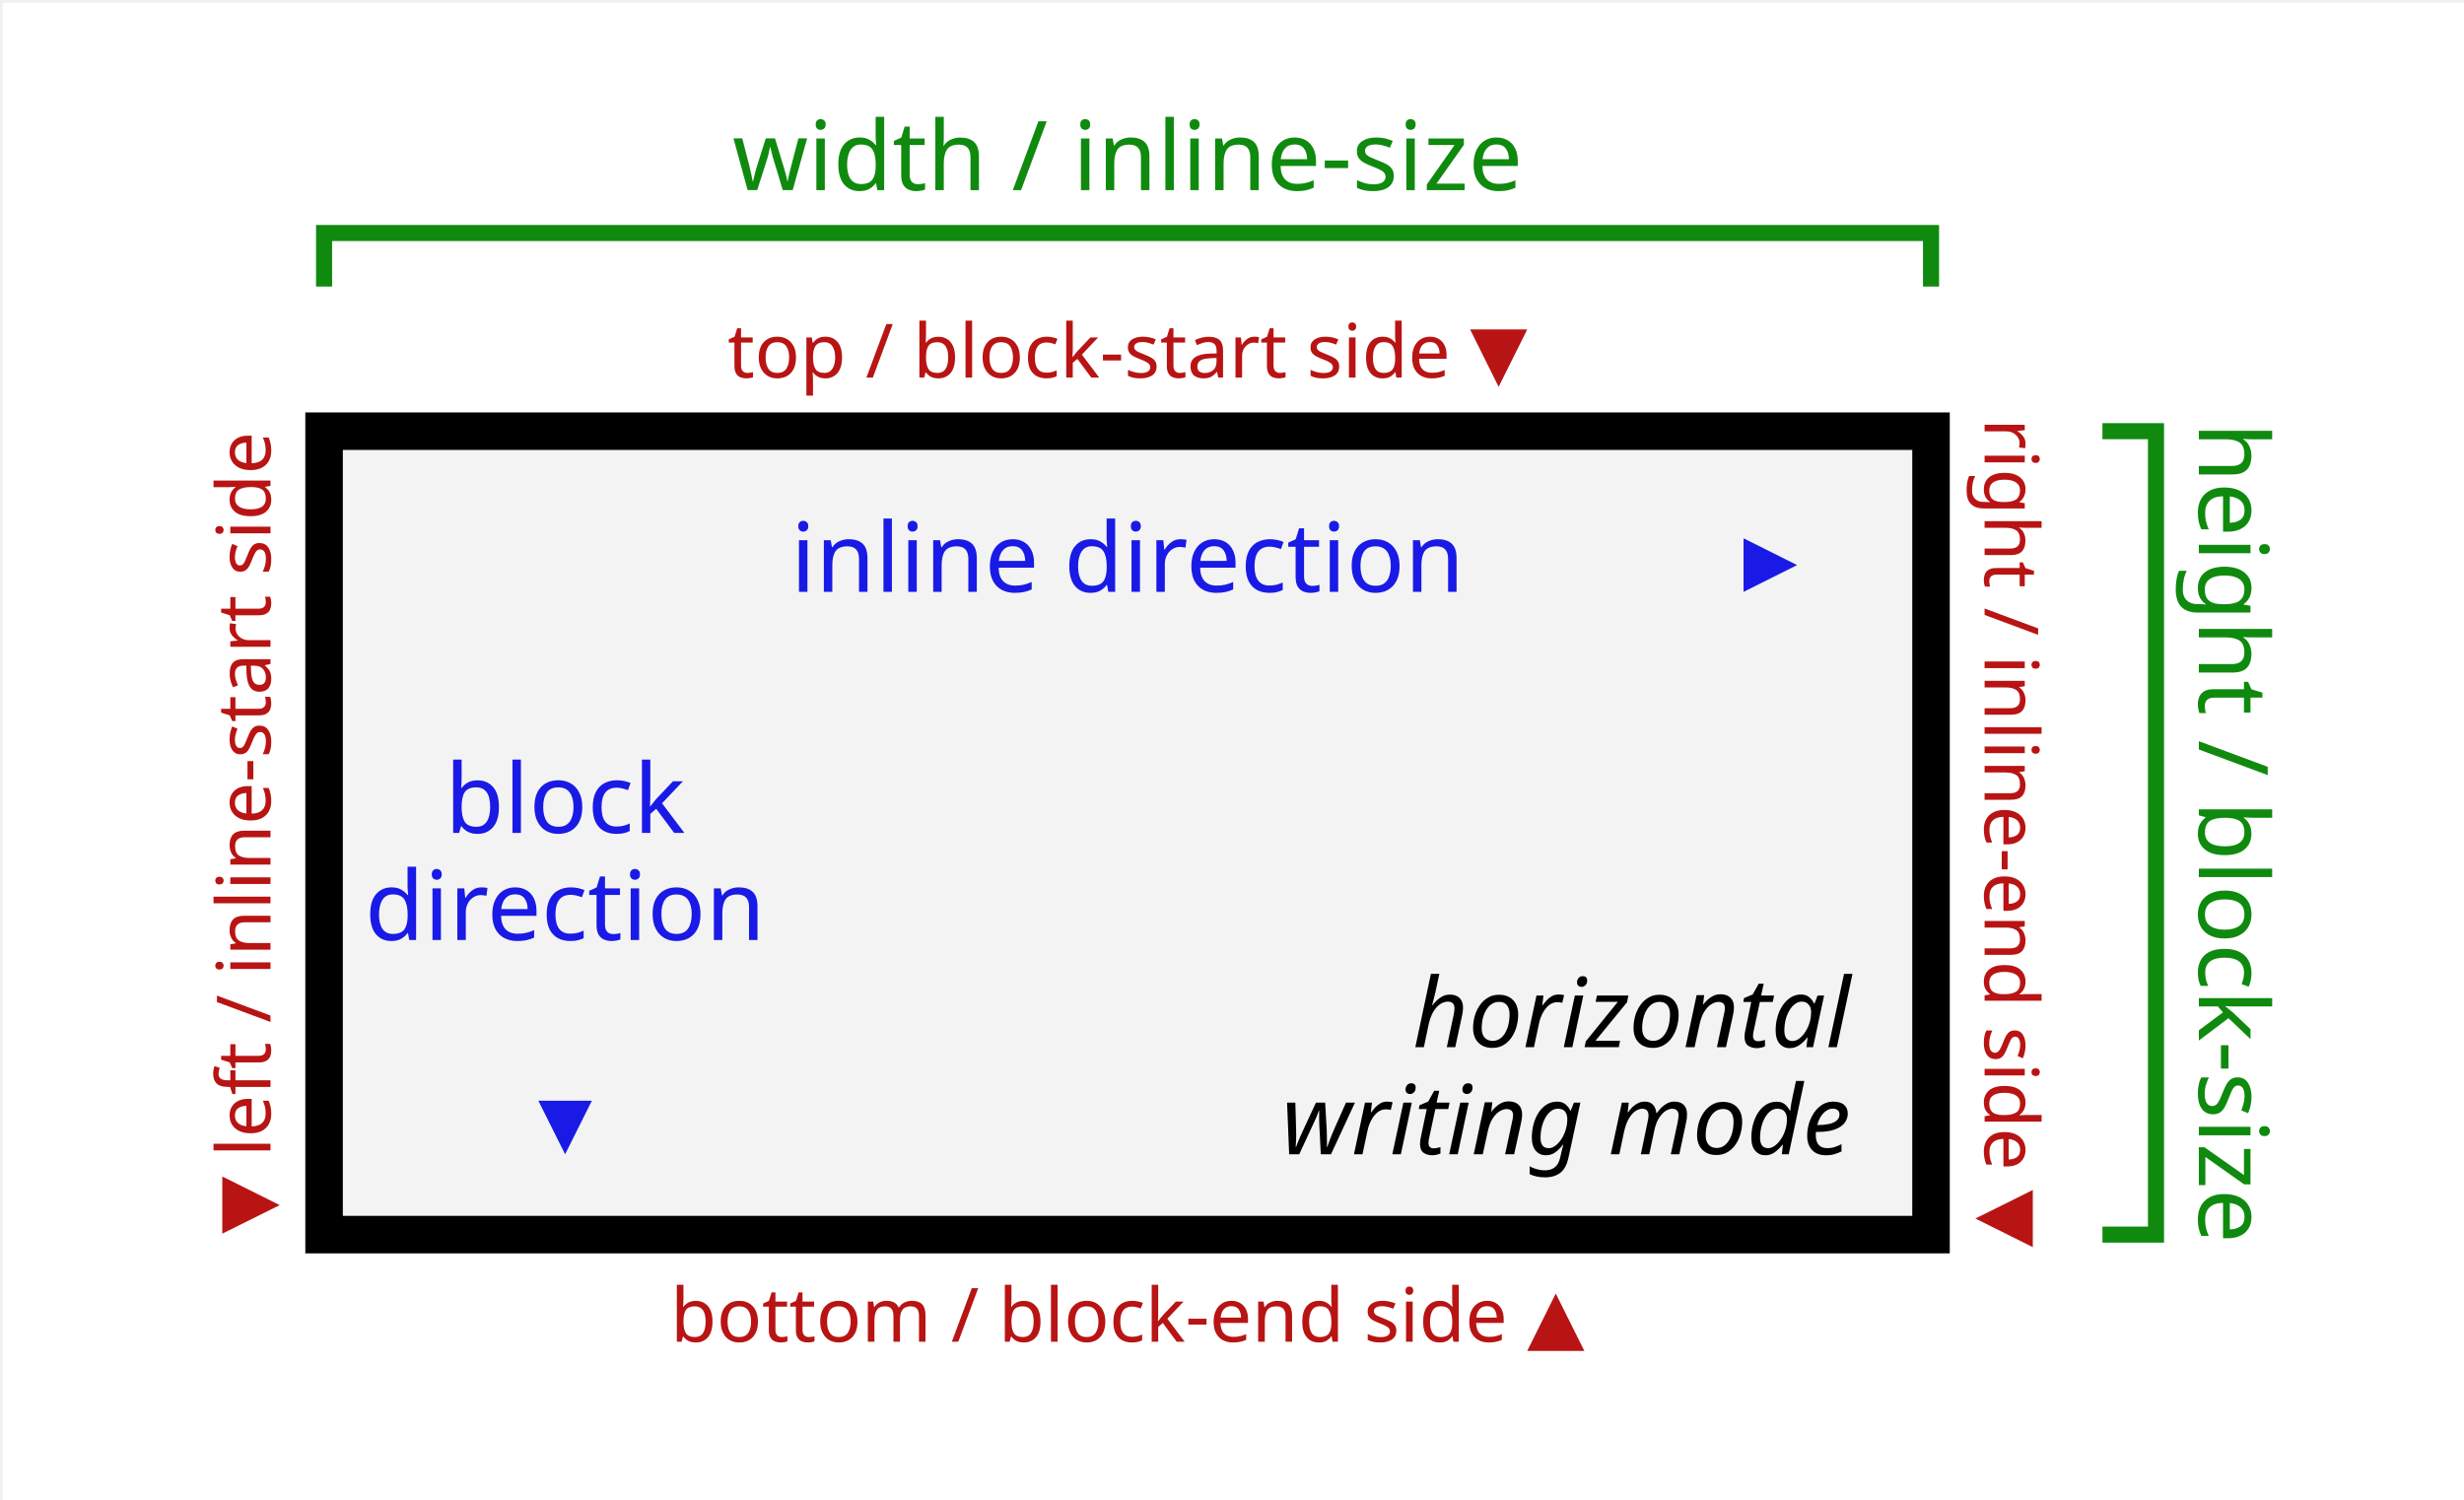
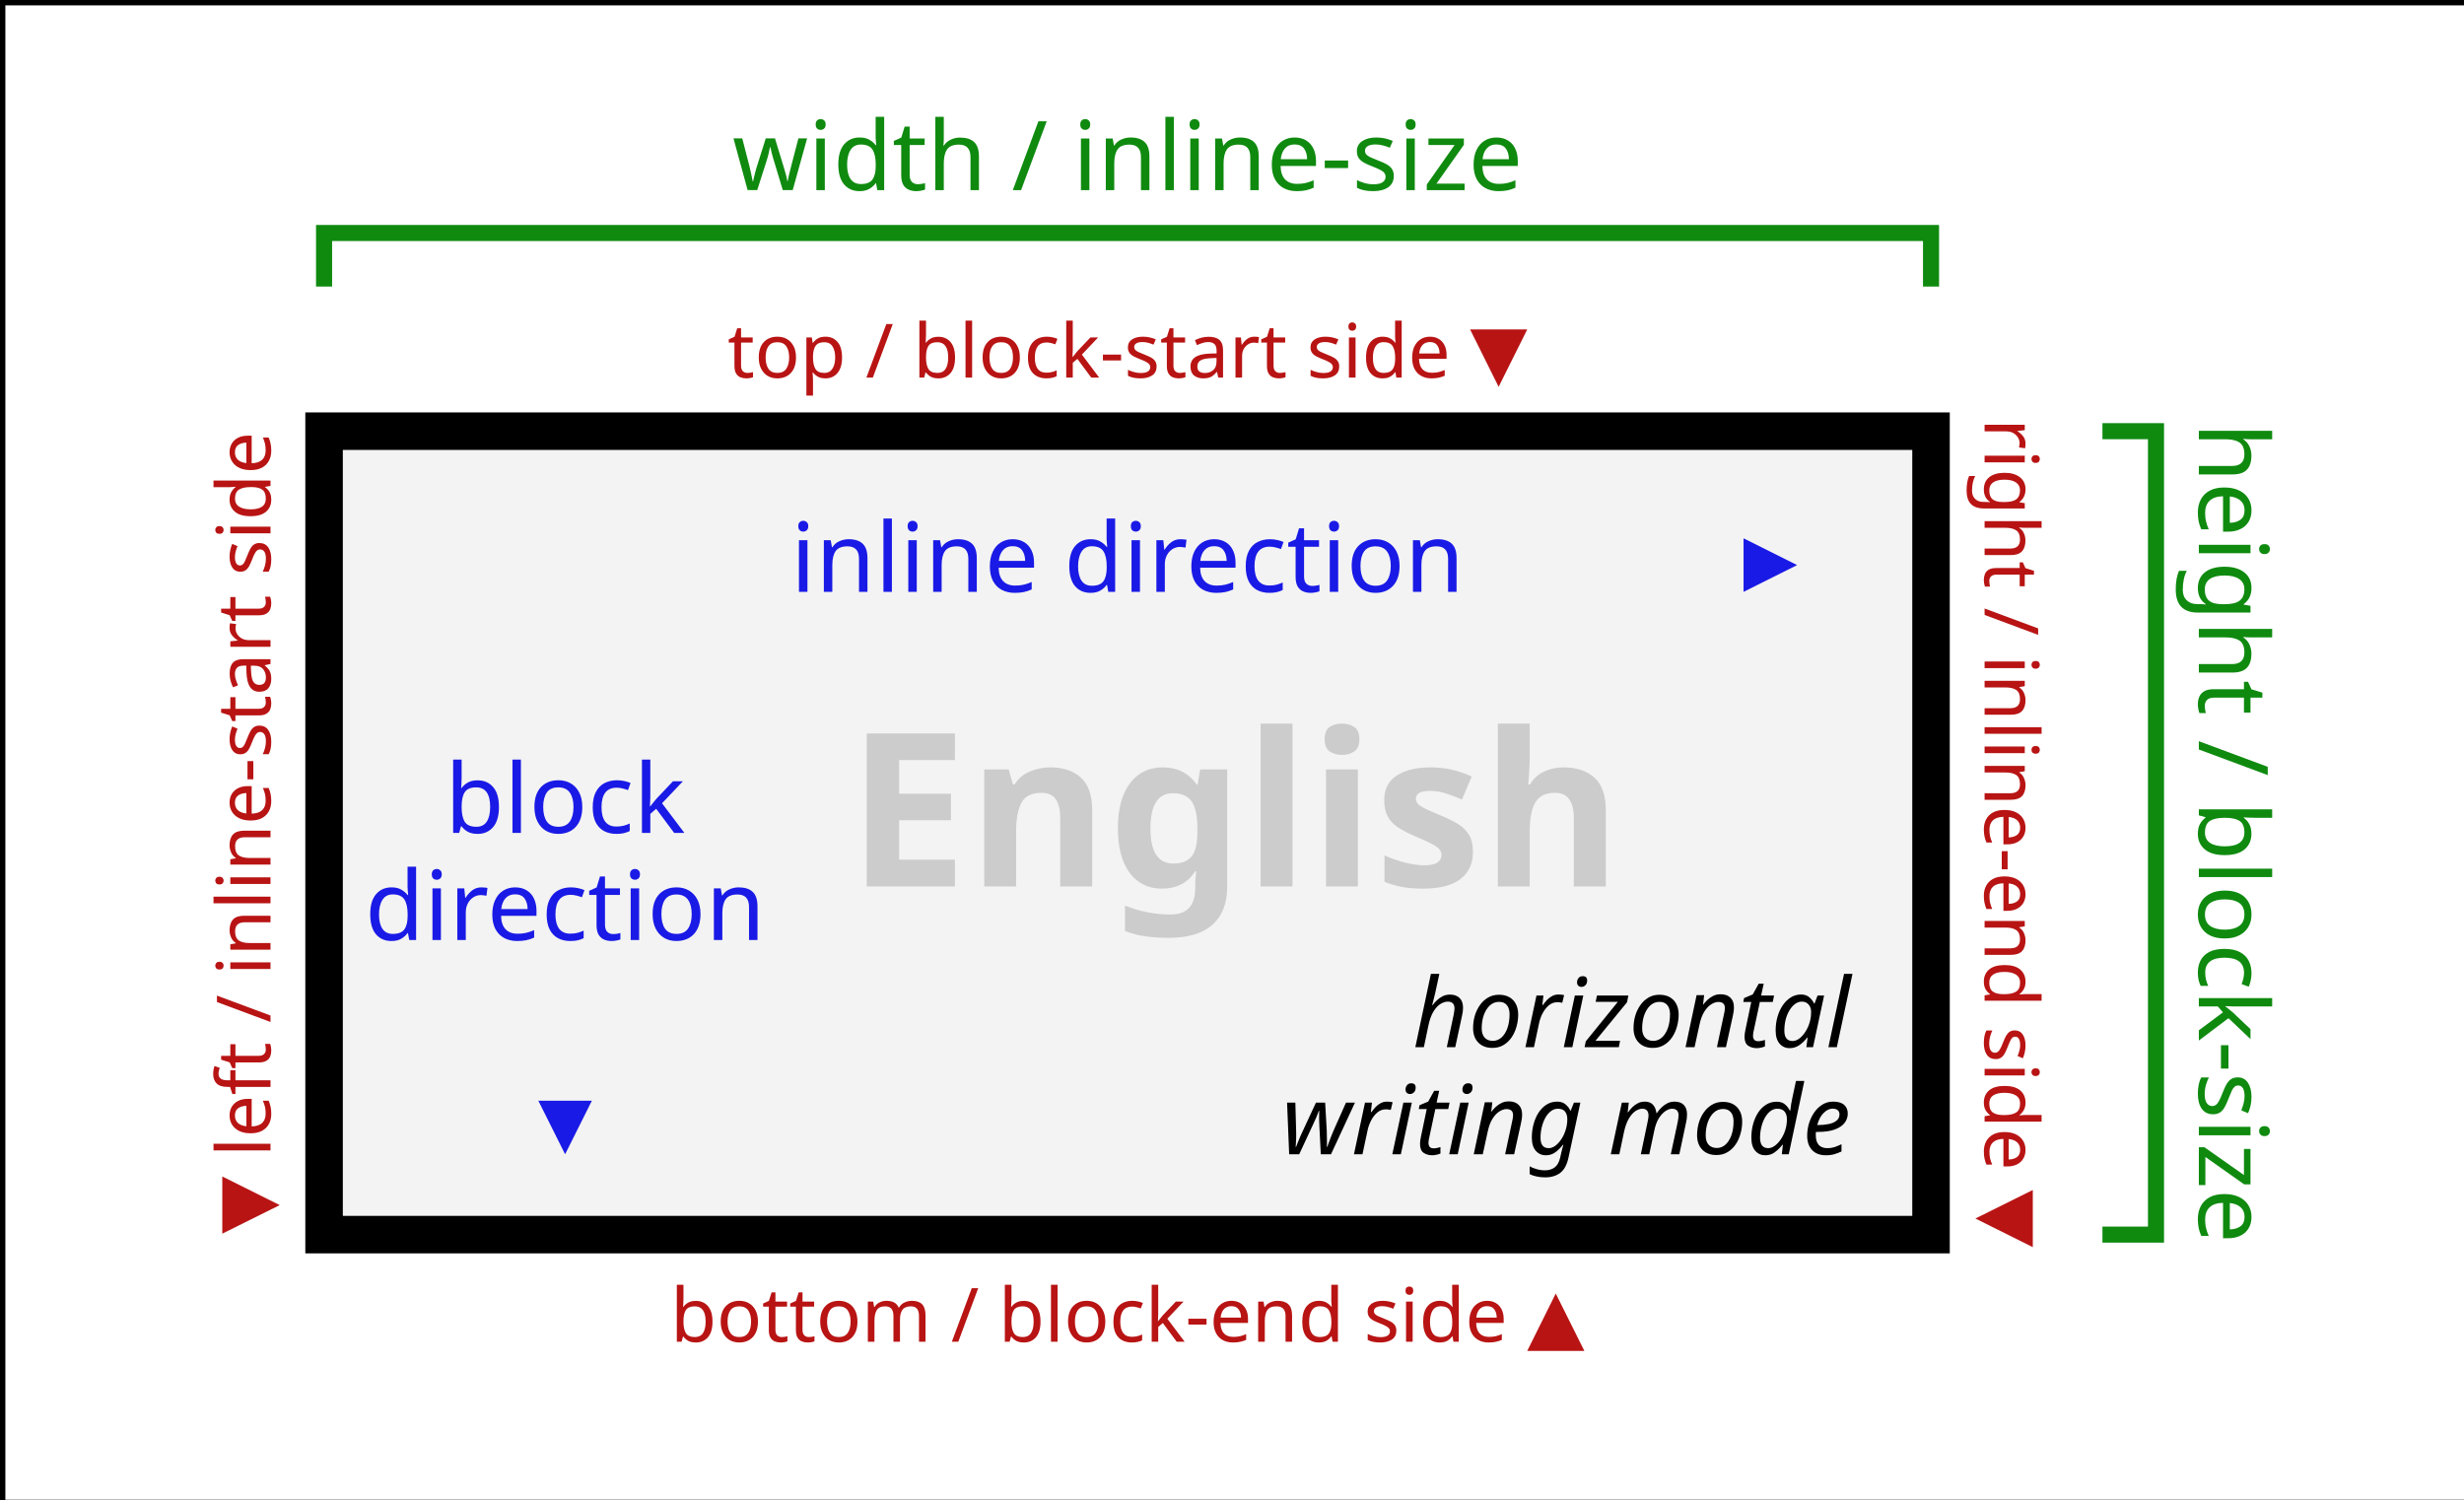
<svg xmlns="http://www.w3.org/2000/svg" width="460" height="280">
  <style>
		:root { transform: translate(.5px, .5px); font-size: 18px; }
		text,tspan { font-family: sans-serif; text-anchor: middle; fill: currentColor; }
		.vertical &gt; tspan { text-anchor: start; }
		.text-end text, .text-end tspan { text-anchor: end; }
		.text-start text, .text-start tspan { text-anchor: start; }
		.size      { color: hsl(120, 80%, 30%); }
		.direction { color: hsl(240, 80%, 50%); }
		.side      { color: hsl(  0, 80%, 40%); }
	</style>
  <defs>
    <linearGradient id="direction-hg" x1="0" x2="100%" y1="0" y2="0">
      <stop stop-color="hsl(240,80%,50%)" stop-opacity="1" offset="0" />
      <stop stop-color="hsl(240,80%,50%)" stop-opacity="1" offset=".1" />
      <stop stop-color="hsl(240,80%,50%)" stop-opacity=".2" offset=".25" />
      <stop stop-color="hsl(240,80%,50%)" stop-opacity=".2" offset=".75" />
      <stop stop-color="hsl(240,80%,50%)" stop-opacity="1" offset=".9" />
      <stop stop-color="hsl(240,80%,50%)" stop-opacity="1" offset="1" />
    </linearGradient>
    <linearGradient id="direction-vg" x1="0" x2="0" y1="0" y2="100%">
      <stop stop-color="hsl(240,80%,50%)" stop-opacity="1" offset="0" />
      <stop stop-color="hsl(240,80%,50%)" stop-opacity="1" offset=".2" />
      <stop stop-color="hsl(240,80%,50%)" stop-opacity=".2" offset=".35" />
      <stop stop-color="hsl(240,80%,50%)" stop-opacity=".2" offset=".8" />
      <stop stop-color="hsl(240,80%,50%)" stop-opacity="1" offset=".9" />
      <stop stop-color="hsl(240,80%,50%)" stop-opacity="1" offset="1" />
    </linearGradient>
  </defs>
-   <rect fill="white" x="0" y="0" width="100%" height="100%" />
+   <rect fill="white" x="0" y="0" width="100%" height="100%" stroke="black" />
  <g transform="translate(60,80)">
    <rect stroke="black" stroke-width="7" fill="#f3f3f3" width="300" height="150" />
    <g class="direction">
      <g>
        <path d="M 30 25 h 235 m 1 1" stroke="url(#direction-hg)" stroke-width="3" />
        <path d="M 265 25 v -5 l 10 5 l -10 5 v -5" fill="currentcolor" />
        <text x="150" y="30">inline direction</text>
      </g>
      <g transform="translate(45, 75)">
        <path d="M 0 -60 v 110 m 1 1" stroke="url(#direction-vg)" stroke-width="3" />
        <path d="M 0 50 h -5 l 5 10 l 5 -10 h -5" fill="currentcolor" />
        <text>block</text>
        <text y="20">direction</text>
      </g>
    </g>
    <g style="color: black; font-style: italic;" transform="translate(285, 115)" class="text-end">
      <text>horizontal</text>
      <text y="20">writing mode</text>
+     </g>
+     <g transform="translate(170, 85)">
+       <text style="font-size: 40px; font-weight: bold; color: #ccc;">English</text>
    </g>
    <g class="side" style="font-size: 14px">
      <g transform="translate(-10, 75) rotate(-90)">
        <text>▼ left / inline-start side</text>
      </g>
      <g transform="translate(310, 75) rotate(90)">
        <text>right / inline-end side ▼</text>
      </g>
      <g transform="translate(150, -10)">
        <text>top / block-start side ▼</text>
      </g>
      <g transform="translate(150, 170)">
        <text>bottom / block-end side ▲</text>
      </g>
    </g>
    <g class="size">
      <g transform="translate(150, -45)">
        <path d="M -150 18 v -10 h 300 v 10" stroke="currentcolor" stroke-width="3" fill="transparent" />
        <text>width / inline-size</text>
      </g>
      <g transform="translate(350, 0)">
        <path d="M -18 0 h 10 v 150 h -10" stroke="currentcolor" stroke-width="3" fill="transparent" />
        <g transform="rotate(90)">
          <text x="75">height / block-size</text>
        </g>
      </g>
    </g>
  </g>
</svg>
